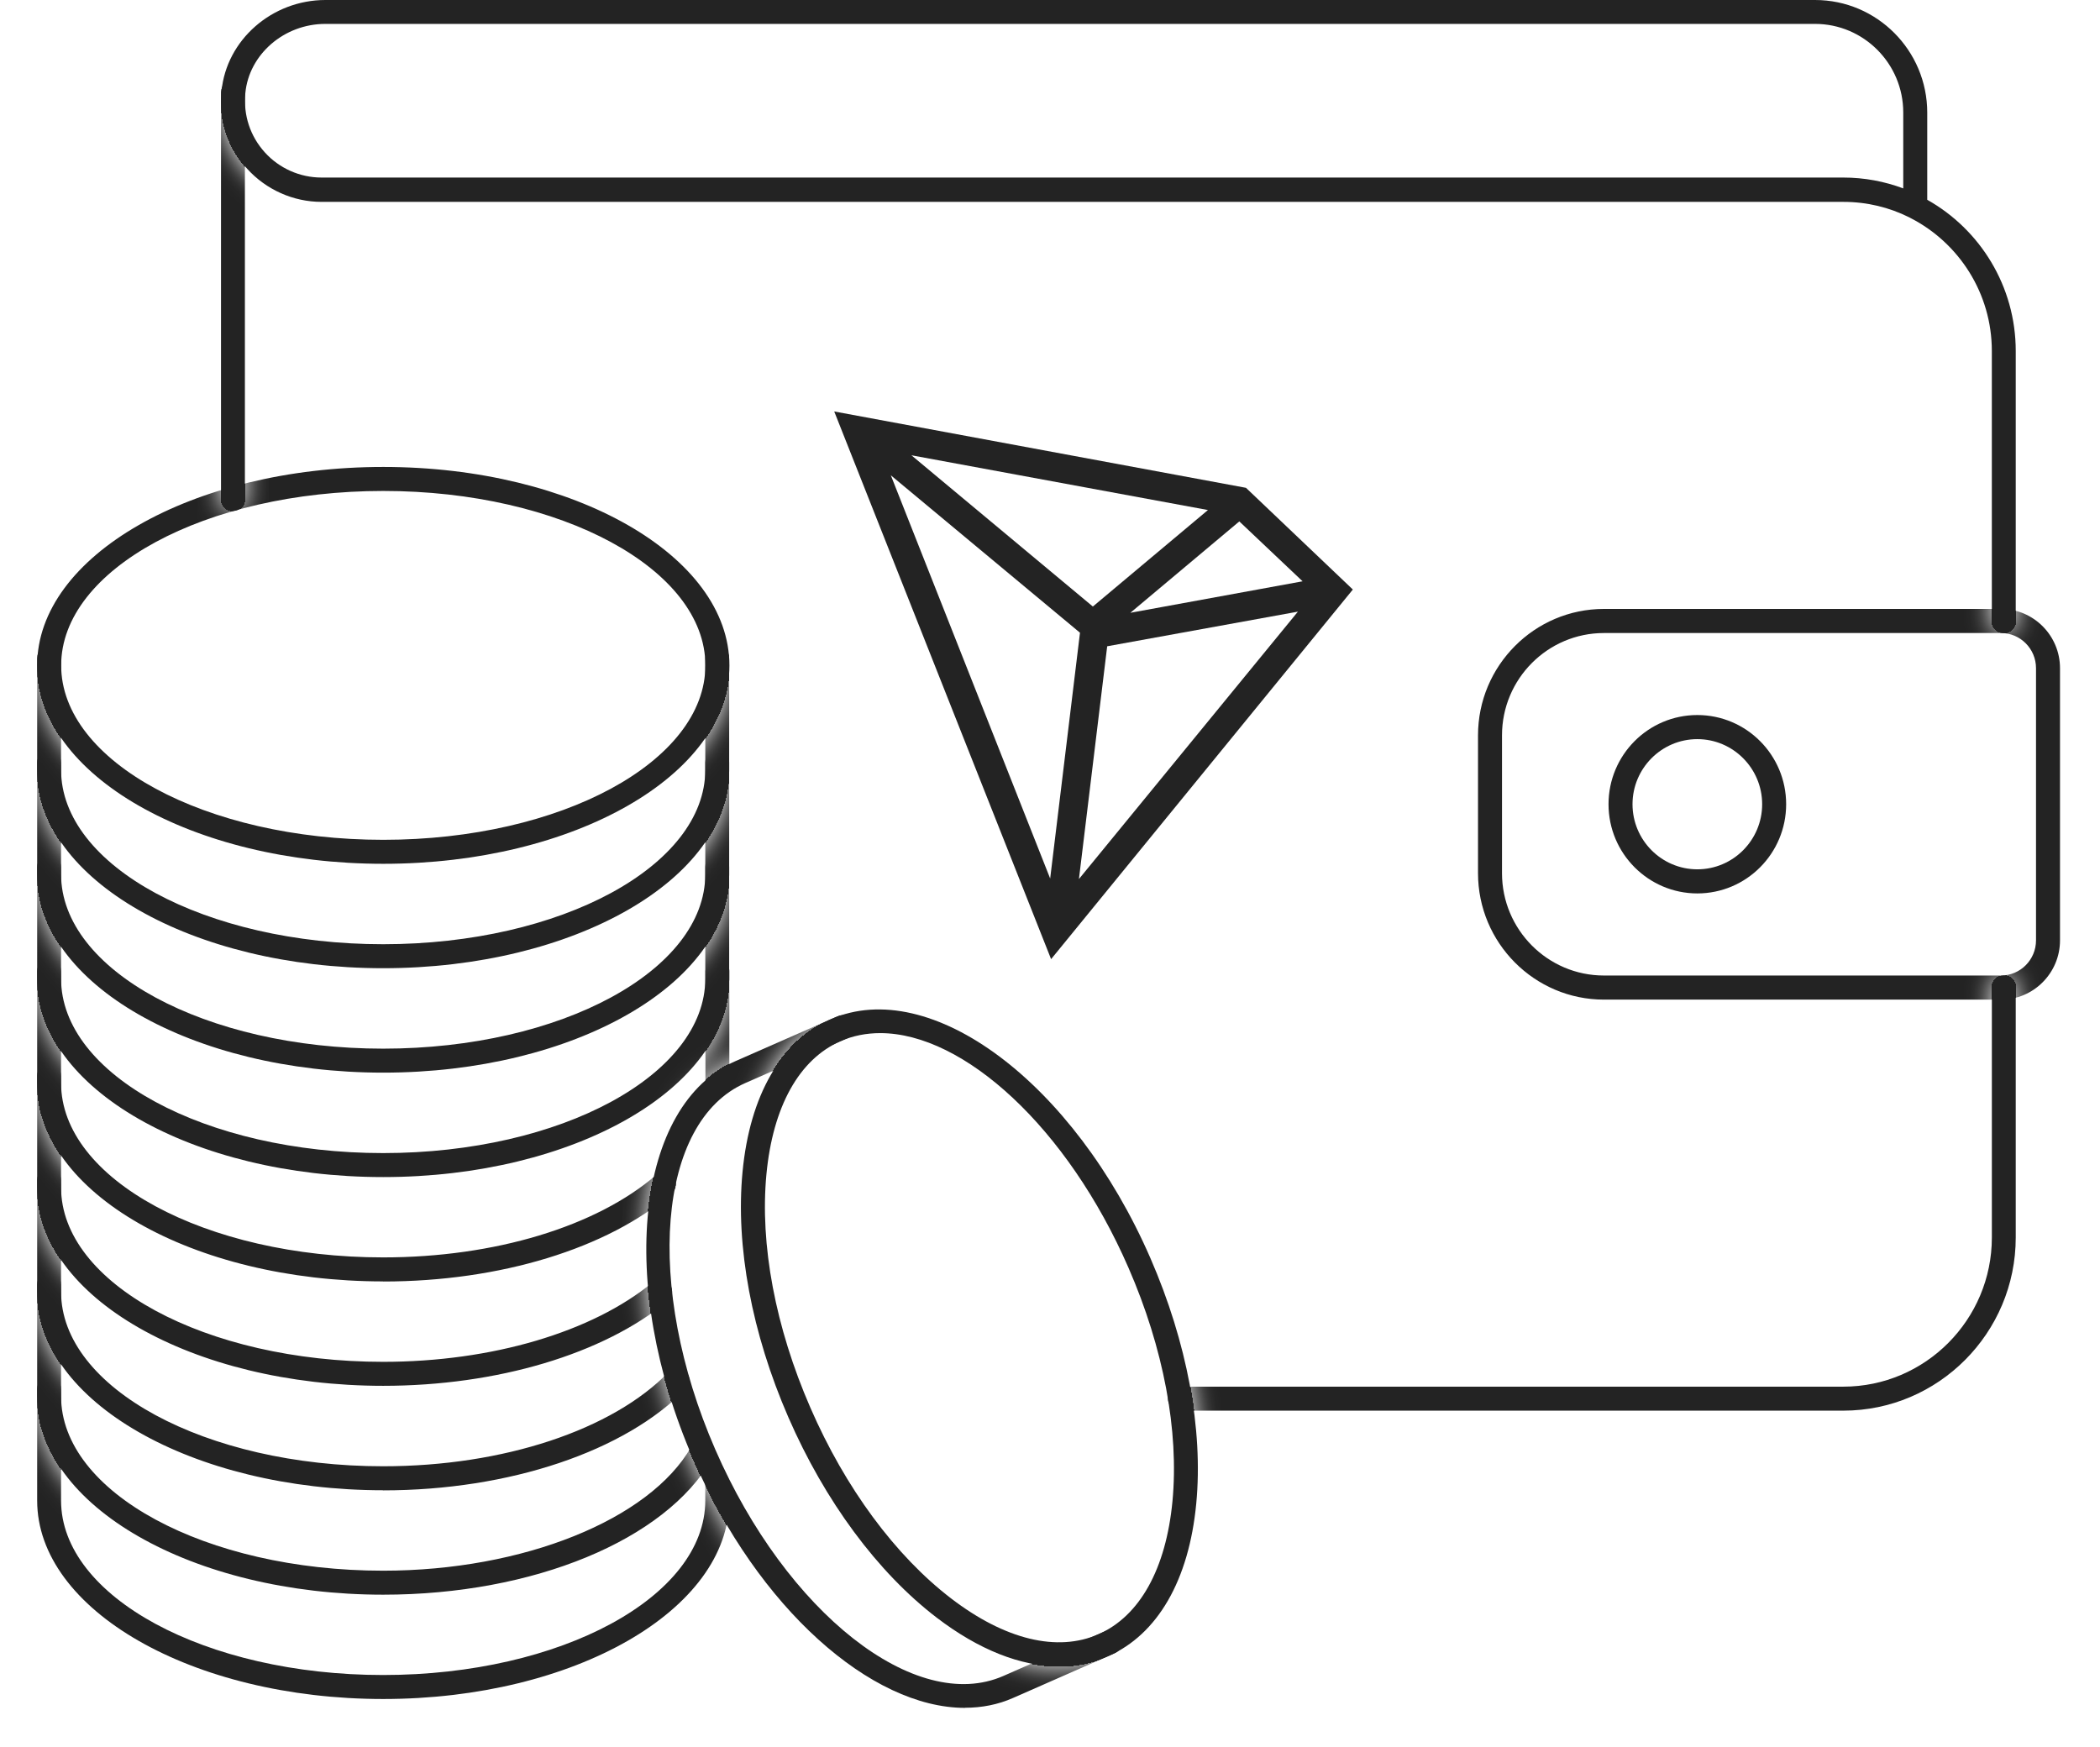
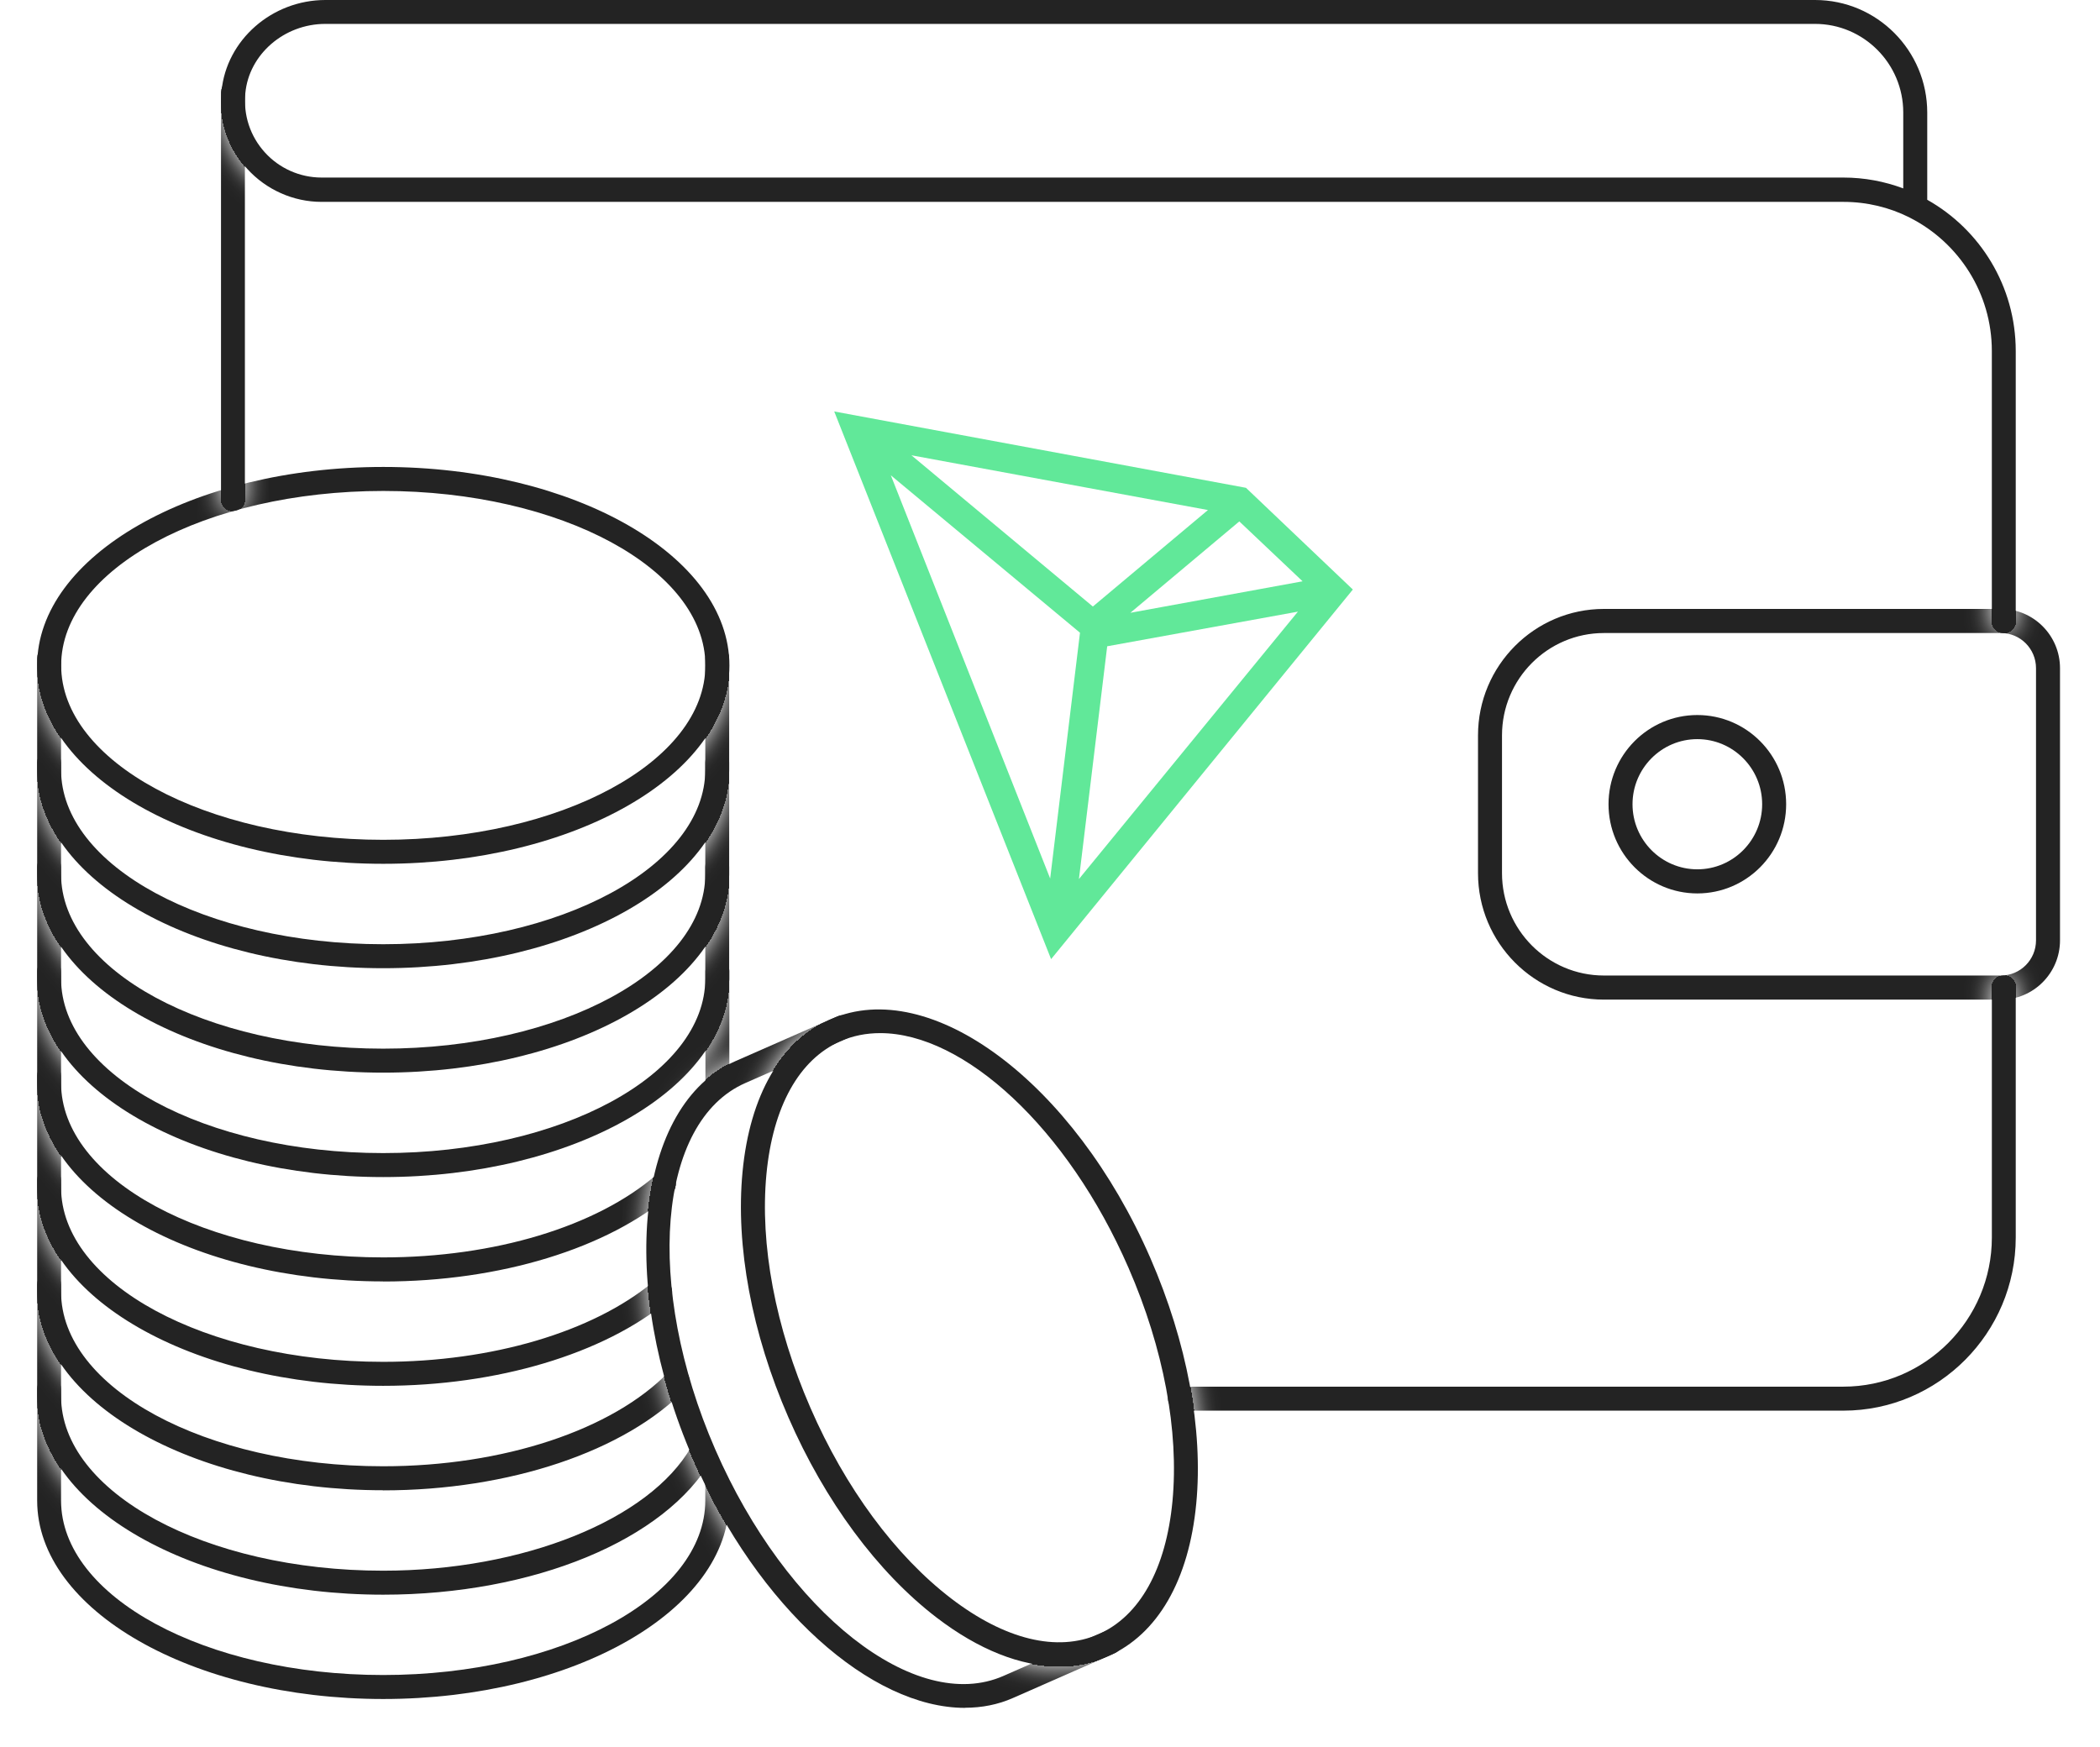
<svg xmlns="http://www.w3.org/2000/svg" width="113" height="94" viewBox="0 0 113 94" fill="none">
  <g filter="url(#filter0_d_483_359)">
    <path d="M20.624 91.433C10.356 91.433 2 86.644 2 80.755V74.736C2 74.377 2.291 74.091 2.643 74.091C2.995 74.091 3.286 74.383 3.286 74.736V80.755C3.286 85.931 11.06 90.142 20.618 90.142C30.176 90.142 37.951 85.931 37.951 80.755V79.789C37.951 79.43 38.242 79.144 38.594 79.144C38.946 79.144 39.236 79.436 39.236 79.789V80.755C39.236 86.644 30.88 91.433 20.613 91.433H20.624Z" fill="#232323" />
  </g>
  <g filter="url(#filter1_d_483_359)">
    <path d="M20.624 85.819C10.356 85.819 2 81.03 2 75.141V69.122C2 68.763 2.291 68.477 2.643 68.477C2.995 68.477 3.286 68.769 3.286 69.122V75.141C3.286 80.317 11.06 84.528 20.618 84.528C28.136 84.528 34.955 81.788 37.191 77.869C37.37 77.561 37.761 77.454 38.068 77.628C38.376 77.808 38.482 78.201 38.309 78.509C35.81 82.883 28.701 85.819 20.618 85.819H20.624Z" fill="#232323" />
  </g>
  <g filter="url(#filter2_d_483_359)">
    <path d="M20.624 80.199C10.356 80.199 2 75.41 2 69.521V63.502C2 63.143 2.291 62.857 2.643 62.857C2.995 62.857 3.286 63.149 3.286 63.502V69.521C3.286 74.697 11.06 78.908 20.618 78.908C27.074 78.908 32.96 76.96 35.989 73.827C36.235 73.574 36.643 73.563 36.9 73.816C37.157 74.063 37.163 74.472 36.911 74.731C33.647 78.105 27.404 80.205 20.613 80.205L20.624 80.199Z" fill="#232323" />
  </g>
  <g filter="url(#filter3_d_483_359)">
    <path d="M20.624 74.579C10.356 74.579 2 69.79 2 63.901V57.882C2 57.523 2.291 57.237 2.643 57.237C2.995 57.237 3.286 57.529 3.286 57.882V63.901C3.286 69.077 11.06 73.288 20.618 73.288C26.453 73.288 31.875 71.688 35.117 69.01C35.391 68.78 35.799 68.825 36.023 69.1C36.246 69.375 36.207 69.784 35.933 70.009C32.468 72.872 26.744 74.579 20.613 74.579H20.624Z" fill="#232323" />
  </g>
  <g filter="url(#filter4_d_483_359)">
    <path d="M20.624 68.96C10.356 68.96 2 64.171 2 58.281V52.263C2 51.904 2.291 51.617 2.643 51.617C2.995 51.617 3.286 51.909 3.286 52.263V58.281C3.286 63.458 11.06 67.668 20.618 67.668C26.599 67.668 32.088 66.012 35.307 63.233C35.575 62.997 35.983 63.031 36.218 63.3C36.453 63.57 36.419 63.98 36.151 64.216C32.708 67.191 26.901 68.965 20.624 68.965V68.96Z" fill="#232323" />
  </g>
  <g filter="url(#filter5_d_483_359)">
    <path d="M38.602 58.927C38.244 58.927 37.959 58.635 37.959 58.281V52.263C37.959 51.904 38.25 51.617 38.602 51.617C38.954 51.617 39.245 51.909 39.245 52.263V58.281C39.245 58.641 38.954 58.927 38.602 58.927Z" fill="#232323" />
  </g>
  <g filter="url(#filter6_d_483_359)">
    <path d="M20.624 63.345C10.356 63.345 2 58.556 2 52.667V46.648C2 46.289 2.291 46.003 2.643 46.003C2.995 46.003 3.286 46.295 3.286 46.648V52.667C3.286 57.843 11.06 62.054 20.618 62.054C30.176 62.054 37.951 57.843 37.951 52.667V46.648C37.951 46.289 38.242 46.003 38.594 46.003C38.946 46.003 39.236 46.295 39.236 46.648V52.667C39.236 58.556 30.88 63.345 20.613 63.345H20.624Z" fill="#232323" />
  </g>
  <g filter="url(#filter7_d_483_359)">
    <path d="M20.624 57.725C10.356 57.725 2 52.936 2 47.047V41.028C2 40.669 2.291 40.383 2.643 40.383C2.995 40.383 3.286 40.675 3.286 41.028V47.047C3.286 52.223 11.06 56.434 20.618 56.434C30.176 56.434 37.951 52.223 37.951 47.047V41.028C37.951 40.669 38.242 40.383 38.594 40.383C38.946 40.383 39.236 40.675 39.236 41.028V47.047C39.236 52.936 30.88 57.725 20.613 57.725H20.624Z" fill="#232323" />
  </g>
  <g filter="url(#filter8_d_483_359)">
    <path d="M20.624 52.105C10.356 52.105 2 47.317 2 41.427V35.409C2 35.05 2.291 34.763 2.643 34.763C2.995 34.763 3.286 35.055 3.286 35.409V41.427C3.286 46.604 11.06 50.814 20.618 50.814C30.176 50.814 37.951 46.604 37.951 41.427V35.409C37.951 35.05 38.242 34.763 38.594 34.763C38.946 34.763 39.236 35.055 39.236 35.409V41.427C39.236 47.317 30.88 52.105 20.613 52.105H20.624Z" fill="#232323" />
  </g>
  <g filter="url(#filter9_d_483_359)">
-     <path d="M20.624 46.486C10.356 46.486 2 41.697 2 35.808C2 29.918 10.356 25.129 20.624 25.129C30.892 25.129 39.248 29.918 39.248 35.808C39.248 41.697 30.892 46.486 20.624 46.486V46.486ZM20.624 26.421C11.066 26.421 3.291 30.631 3.291 35.808C3.291 40.984 11.066 45.195 20.624 45.195C30.182 45.195 37.956 40.984 37.956 35.808C37.956 30.631 30.182 26.421 20.624 26.421Z" fill="#232323" />
+     <path d="M20.624 46.486C10.356 46.486 2 41.697 2 35.808C2 29.918 10.356 25.129 20.624 25.129C30.892 25.129 39.248 29.918 39.248 35.808C39.248 41.697 30.892 46.486 20.624 46.486ZM20.624 26.421C11.066 26.421 3.291 30.631 3.291 35.808C3.291 40.984 11.066 45.195 20.624 45.195C30.182 45.195 37.956 40.984 37.956 35.808C37.956 30.631 30.182 26.421 20.624 26.421Z" fill="#232323" />
  </g>
  <g filter="url(#filter10_d_483_359)">
-     <path d="M107.673 53.795H86.305C82.571 53.795 79.531 50.741 79.531 46.991V39.574C79.531 35.824 82.571 32.77 86.305 32.77H107.673C109.423 32.77 110.848 34.201 110.848 35.959V50.606C110.848 52.363 109.423 53.795 107.673 53.795ZM86.305 34.067C83.281 34.067 80.822 36.537 80.822 39.574V46.991C80.822 50.028 83.281 52.498 86.305 52.498H107.673C108.713 52.498 109.557 51.65 109.557 50.606V35.959C109.557 34.914 108.713 34.067 107.673 34.067H86.305V34.067Z" fill="#232323" />
+     <path d="M107.673 53.795H86.305C82.571 53.795 79.531 50.741 79.531 46.991V39.574C79.531 35.824 82.571 32.77 86.305 32.77H107.673C109.423 32.77 110.848 34.201 110.848 35.959V50.606C110.848 52.363 109.423 53.795 107.673 53.795ZM86.305 34.067C83.281 34.067 80.822 36.537 80.822 39.574V46.991C80.822 50.028 83.281 52.498 86.305 52.498H107.673C108.713 52.498 109.557 51.65 109.557 50.606V35.959C109.557 34.914 108.713 34.067 107.673 34.067H86.305Z" fill="#232323" />
  </g>
  <g filter="url(#filter11_d_483_359)">
    <path d="M12.535 27.498C12.177 27.498 11.892 27.206 11.892 26.853V4.957C11.892 4.598 12.183 4.312 12.535 4.312C12.887 4.312 13.178 4.604 13.178 4.957V26.853C13.178 27.212 12.887 27.498 12.535 27.498Z" fill="#232323" />
  </g>
  <g filter="url(#filter12_d_483_359)">
-     <path d="M99.188 75.915H63.489C63.131 75.915 62.846 75.624 62.846 75.27C62.846 74.916 63.136 74.624 63.489 74.624H99.188C103.592 74.624 107.181 71.025 107.181 66.596V53.15C107.181 52.791 107.471 52.504 107.823 52.504C108.176 52.504 108.466 52.796 108.466 53.15V66.596C108.466 71.733 104.302 75.915 99.188 75.915V75.915Z" fill="#232323" />
+     <path d="M99.188 75.915H63.489C63.131 75.915 62.846 75.624 62.846 75.27C62.846 74.916 63.136 74.624 63.489 74.624H99.188C103.592 74.624 107.181 71.025 107.181 66.596V53.15C107.181 52.791 107.471 52.504 107.823 52.504C108.176 52.504 108.466 52.796 108.466 53.15V66.596C108.466 71.733 104.302 75.915 99.188 75.915Z" fill="#232323" />
  </g>
  <g filter="url(#filter13_d_483_359)">
    <path d="M91.333 48.08C88.701 48.08 86.554 45.93 86.554 43.28C86.554 40.63 88.695 38.48 91.333 38.48C93.971 38.48 96.112 40.63 96.112 43.28C96.112 45.93 93.971 48.08 91.333 48.08ZM91.333 39.777C89.41 39.777 87.845 41.349 87.845 43.28C87.845 45.211 89.41 46.783 91.333 46.783C93.256 46.783 94.821 45.211 94.821 43.28C94.821 41.349 93.256 39.777 91.333 39.777Z" fill="#232323" />
  </g>
  <g filter="url(#filter14_d_483_359)">
    <path d="M51.923 91.91C46.876 91.91 40.789 86.543 37.301 78.52C33.188 69.071 34.211 59.46 39.582 57.102L45.076 54.688C45.4 54.542 45.781 54.693 45.926 55.019C46.071 55.345 45.92 55.726 45.596 55.872L40.102 58.286C35.379 60.358 34.658 69.201 38.486 77.998C42.315 86.796 49.274 92.264 53.991 90.192L59.48 87.778C59.804 87.632 60.184 87.784 60.33 88.109C60.469 88.435 60.324 88.817 60 88.963L54.511 91.377C53.701 91.736 52.829 91.904 51.929 91.904L51.923 91.91Z" fill="#232323" />
  </g>
  <g filter="url(#filter15_d_483_359)">
-     <path d="M56.986 89.676C54.924 89.676 52.66 88.783 50.396 87.049C47.222 84.618 44.388 80.789 42.42 76.269C40.453 71.75 39.575 67.062 39.955 63.07C40.347 58.944 42.029 56.024 44.701 54.851C50.072 52.493 57.791 58.259 61.905 67.713C63.872 72.233 64.75 76.92 64.37 80.912C63.978 85.039 62.291 87.958 59.624 89.131C58.797 89.496 57.914 89.676 56.986 89.676V89.676ZM47.367 55.598C46.612 55.598 45.891 55.738 45.221 56.035C43.002 57.012 41.587 59.55 41.241 63.194C40.883 66.972 41.722 71.43 43.605 75.753C45.483 80.076 48.177 83.719 51.179 86.021C54.074 88.239 56.891 88.924 59.11 87.947C61.329 86.97 62.743 84.432 63.09 80.789C63.447 77.01 62.609 72.552 60.725 68.23C57.445 60.695 51.866 55.598 47.367 55.598Z" fill="#232323" />
+     <path d="M56.986 89.676C54.924 89.676 52.66 88.783 50.396 87.049C47.222 84.618 44.388 80.789 42.42 76.269C40.453 71.75 39.575 67.062 39.955 63.07C40.347 58.944 42.029 56.024 44.701 54.851C50.072 52.493 57.791 58.259 61.905 67.713C63.872 72.233 64.75 76.92 64.37 80.912C63.978 85.039 62.291 87.958 59.624 89.131C58.797 89.496 57.914 89.676 56.986 89.676ZM47.367 55.598C46.612 55.598 45.891 55.738 45.221 56.035C43.002 57.012 41.587 59.55 41.241 63.194C40.883 66.972 41.722 71.43 43.605 75.753C45.483 80.076 48.177 83.719 51.179 86.021C54.074 88.239 56.891 88.924 59.11 87.947C61.329 86.97 62.743 84.432 63.09 80.789C63.447 77.01 62.609 72.552 60.725 68.23C57.445 60.695 51.866 55.598 47.367 55.598Z" fill="#232323" />
  </g>
  <g filter="url(#filter16_d_483_359)">
-     <path d="M107.823 34.067C107.466 34.067 107.18 33.775 107.18 33.422V18.892C107.18 15.776 105.403 13.07 102.815 11.739C102.787 11.728 102.759 11.711 102.731 11.694C101.664 11.161 100.462 10.864 99.193 10.864H17.303C15.783 10.864 14.324 10.212 13.301 9.084C12.262 7.939 11.775 6.451 11.921 4.901C12.183 2.15 14.637 0 17.51 0H97.667C100.999 0 103.704 2.717 103.704 6.063V10.751C106.543 12.346 108.466 15.4 108.466 18.892V33.422C108.466 33.781 108.175 34.067 107.823 34.067V34.067ZM17.505 1.286C15.291 1.286 13.396 2.925 13.201 5.014C13.089 6.198 13.463 7.332 14.252 8.202C15.028 9.061 16.141 9.555 17.303 9.555H99.188C100.322 9.555 101.407 9.763 102.413 10.139V6.052C102.413 3.425 100.283 1.286 97.667 1.286H17.505Z" fill="#232323" />
+     <path d="M107.823 34.067C107.466 34.067 107.18 33.775 107.18 33.422V18.892C107.18 15.776 105.403 13.07 102.815 11.739C102.787 11.728 102.759 11.711 102.731 11.694C101.664 11.161 100.462 10.864 99.193 10.864H17.303C15.783 10.864 14.324 10.212 13.301 9.084C12.262 7.939 11.775 6.451 11.921 4.901C12.183 2.15 14.637 0 17.51 0H97.667C100.999 0 103.704 2.717 103.704 6.063V10.751C106.543 12.346 108.466 15.4 108.466 18.892V33.422C108.466 33.781 108.175 34.067 107.823 34.067ZM17.505 1.286C15.291 1.286 13.396 2.925 13.201 5.014C13.089 6.198 13.463 7.332 14.252 8.202C15.028 9.061 16.141 9.555 17.303 9.555H99.188C100.322 9.555 101.407 9.763 102.413 10.139V6.052C102.413 3.425 100.283 1.286 97.667 1.286H17.505Z" fill="#232323" />
  </g>
  <g filter="url(#filter17_d_483_359)">
-     <path d="M67.045 26.252L44.889 22.143L56.559 51.617L72.796 31.726L67.045 26.252ZM66.687 28.06L70.091 31.283L60.824 32.978L66.687 28.06ZM58.806 32.641L49.042 24.501L64.999 27.448L58.806 32.641ZM58.113 34.056L56.509 47.278L47.935 25.579L58.113 34.05V34.056ZM59.578 34.78L69.84 32.916L58.057 47.306L59.578 34.775V34.78Z" fill="#232323" />
+     <path d="M67.045 26.252L44.889 22.143L56.559 51.617L72.796 31.726L67.045 26.252ZM66.687 28.06L70.091 31.283L60.824 32.978L66.687 28.06ZM58.806 32.641L49.042 24.501L64.999 27.448L58.806 32.641ZM58.113 34.056L56.509 47.278L47.935 25.579L58.113 34.05V34.056ZM59.578 34.78L69.84 32.916L58.057 47.306L59.578 34.775V34.78Z" fill="#61E899" />
  </g>
  <defs>
    <filter id="filter0_d_483_359" x="0.74" y="72.831" width="39.757" height="19.863" filterUnits="userSpaceOnUse" color-interpolation-filters="sRGB">
      <feFlood flood-opacity="0" result="BackgroundImageFix" />
      <feColorMatrix in="SourceAlpha" type="matrix" values="0 0 0 0 0 0 0 0 0 0 0 0 0 0 0 0 0 0 127 0" result="hardAlpha" />
      <feOffset />
      <feGaussianBlur stdDeviation="0.63" />
      <feComposite in2="hardAlpha" operator="out" />
      <feColorMatrix type="matrix" values="0 0 0 0 1 0 0 0 0 1 0 0 0 0 1 0 0 0 1 0" />
      <feBlend mode="normal" in2="BackgroundImageFix" result="effect1_dropShadow_483_359" />
      <feBlend mode="normal" in="SourceGraphic" in2="effect1_dropShadow_483_359" result="shape" />
    </filter>
    <filter id="filter1_d_483_359" x="0.74" y="67.217" width="38.912" height="19.863" filterUnits="userSpaceOnUse" color-interpolation-filters="sRGB">
      <feFlood flood-opacity="0" result="BackgroundImageFix" />
      <feColorMatrix in="SourceAlpha" type="matrix" values="0 0 0 0 0 0 0 0 0 0 0 0 0 0 0 0 0 0 127 0" result="hardAlpha" />
      <feOffset />
      <feGaussianBlur stdDeviation="0.63" />
      <feComposite in2="hardAlpha" operator="out" />
      <feColorMatrix type="matrix" values="0 0 0 0 1 0 0 0 0 1 0 0 0 0 1 0 0 0 1 0" />
      <feBlend mode="normal" in2="BackgroundImageFix" result="effect1_dropShadow_483_359" />
      <feBlend mode="normal" in="SourceGraphic" in2="effect1_dropShadow_483_359" result="shape" />
    </filter>
    <filter id="filter2_d_483_359" x="0.74" y="61.597" width="37.617" height="19.868" filterUnits="userSpaceOnUse" color-interpolation-filters="sRGB">
      <feFlood flood-opacity="0" result="BackgroundImageFix" />
      <feColorMatrix in="SourceAlpha" type="matrix" values="0 0 0 0 0 0 0 0 0 0 0 0 0 0 0 0 0 0 127 0" result="hardAlpha" />
      <feOffset />
      <feGaussianBlur stdDeviation="0.63" />
      <feComposite in2="hardAlpha" operator="out" />
      <feColorMatrix type="matrix" values="0 0 0 0 1 0 0 0 0 1 0 0 0 0 1 0 0 0 1 0" />
      <feBlend mode="normal" in2="BackgroundImageFix" result="effect1_dropShadow_483_359" />
      <feBlend mode="normal" in="SourceGraphic" in2="effect1_dropShadow_483_359" result="shape" />
    </filter>
    <filter id="filter3_d_483_359" x="0.74" y="55.977" width="36.688" height="19.863" filterUnits="userSpaceOnUse" color-interpolation-filters="sRGB">
      <feFlood flood-opacity="0" result="BackgroundImageFix" />
      <feColorMatrix in="SourceAlpha" type="matrix" values="0 0 0 0 0 0 0 0 0 0 0 0 0 0 0 0 0 0 127 0" result="hardAlpha" />
      <feOffset />
      <feGaussianBlur stdDeviation="0.63" />
      <feComposite in2="hardAlpha" operator="out" />
      <feColorMatrix type="matrix" values="0 0 0 0 1 0 0 0 0 1 0 0 0 0 1 0 0 0 1 0" />
      <feBlend mode="normal" in2="BackgroundImageFix" result="effect1_dropShadow_483_359" />
      <feBlend mode="normal" in="SourceGraphic" in2="effect1_dropShadow_483_359" result="shape" />
    </filter>
    <filter id="filter4_d_483_359" x="0.74" y="50.357" width="36.895" height="19.868" filterUnits="userSpaceOnUse" color-interpolation-filters="sRGB">
      <feFlood flood-opacity="0" result="BackgroundImageFix" />
      <feColorMatrix in="SourceAlpha" type="matrix" values="0 0 0 0 0 0 0 0 0 0 0 0 0 0 0 0 0 0 127 0" result="hardAlpha" />
      <feOffset />
      <feGaussianBlur stdDeviation="0.63" />
      <feComposite in2="hardAlpha" operator="out" />
      <feColorMatrix type="matrix" values="0 0 0 0 1 0 0 0 0 1 0 0 0 0 1 0 0 0 1 0" />
      <feBlend mode="normal" in2="BackgroundImageFix" result="effect1_dropShadow_483_359" />
      <feBlend mode="normal" in="SourceGraphic" in2="effect1_dropShadow_483_359" result="shape" />
    </filter>
    <filter id="filter5_d_483_359" x="36.699" y="50.357" width="3.806" height="9.83" filterUnits="userSpaceOnUse" color-interpolation-filters="sRGB">
      <feFlood flood-opacity="0" result="BackgroundImageFix" />
      <feColorMatrix in="SourceAlpha" type="matrix" values="0 0 0 0 0 0 0 0 0 0 0 0 0 0 0 0 0 0 127 0" result="hardAlpha" />
      <feOffset />
      <feGaussianBlur stdDeviation="0.63" />
      <feComposite in2="hardAlpha" operator="out" />
      <feColorMatrix type="matrix" values="0 0 0 0 1 0 0 0 0 1 0 0 0 0 1 0 0 0 1 0" />
      <feBlend mode="normal" in2="BackgroundImageFix" result="effect1_dropShadow_483_359" />
      <feBlend mode="normal" in="SourceGraphic" in2="effect1_dropShadow_483_359" result="shape" />
    </filter>
    <filter id="filter6_d_483_359" x="0.74" y="44.743" width="39.757" height="19.863" filterUnits="userSpaceOnUse" color-interpolation-filters="sRGB">
      <feFlood flood-opacity="0" result="BackgroundImageFix" />
      <feColorMatrix in="SourceAlpha" type="matrix" values="0 0 0 0 0 0 0 0 0 0 0 0 0 0 0 0 0 0 127 0" result="hardAlpha" />
      <feOffset />
      <feGaussianBlur stdDeviation="0.63" />
      <feComposite in2="hardAlpha" operator="out" />
      <feColorMatrix type="matrix" values="0 0 0 0 1 0 0 0 0 1 0 0 0 0 1 0 0 0 1 0" />
      <feBlend mode="normal" in2="BackgroundImageFix" result="effect1_dropShadow_483_359" />
      <feBlend mode="normal" in="SourceGraphic" in2="effect1_dropShadow_483_359" result="shape" />
    </filter>
    <filter id="filter7_d_483_359" x="0.74" y="39.123" width="39.757" height="19.863" filterUnits="userSpaceOnUse" color-interpolation-filters="sRGB">
      <feFlood flood-opacity="0" result="BackgroundImageFix" />
      <feColorMatrix in="SourceAlpha" type="matrix" values="0 0 0 0 0 0 0 0 0 0 0 0 0 0 0 0 0 0 127 0" result="hardAlpha" />
      <feOffset />
      <feGaussianBlur stdDeviation="0.63" />
      <feComposite in2="hardAlpha" operator="out" />
      <feColorMatrix type="matrix" values="0 0 0 0 1 0 0 0 0 1 0 0 0 0 1 0 0 0 1 0" />
      <feBlend mode="normal" in2="BackgroundImageFix" result="effect1_dropShadow_483_359" />
      <feBlend mode="normal" in="SourceGraphic" in2="effect1_dropShadow_483_359" result="shape" />
    </filter>
    <filter id="filter8_d_483_359" x="0.74" y="33.503" width="39.757" height="19.863" filterUnits="userSpaceOnUse" color-interpolation-filters="sRGB">
      <feFlood flood-opacity="0" result="BackgroundImageFix" />
      <feColorMatrix in="SourceAlpha" type="matrix" values="0 0 0 0 0 0 0 0 0 0 0 0 0 0 0 0 0 0 127 0" result="hardAlpha" />
      <feOffset />
      <feGaussianBlur stdDeviation="0.63" />
      <feComposite in2="hardAlpha" operator="out" />
      <feColorMatrix type="matrix" values="0 0 0 0 1 0 0 0 0 1 0 0 0 0 1 0 0 0 1 0" />
      <feBlend mode="normal" in2="BackgroundImageFix" result="effect1_dropShadow_483_359" />
      <feBlend mode="normal" in="SourceGraphic" in2="effect1_dropShadow_483_359" result="shape" />
    </filter>
    <filter id="filter9_d_483_359" x="0.74" y="23.869" width="39.768" height="23.877" filterUnits="userSpaceOnUse" color-interpolation-filters="sRGB">
      <feFlood flood-opacity="0" result="BackgroundImageFix" />
      <feColorMatrix in="SourceAlpha" type="matrix" values="0 0 0 0 0 0 0 0 0 0 0 0 0 0 0 0 0 0 127 0" result="hardAlpha" />
      <feOffset />
      <feGaussianBlur stdDeviation="0.63" />
      <feComposite in2="hardAlpha" operator="out" />
      <feColorMatrix type="matrix" values="0 0 0 0 1 0 0 0 0 1 0 0 0 0 1 0 0 0 1 0" />
      <feBlend mode="normal" in2="BackgroundImageFix" result="effect1_dropShadow_483_359" />
      <feBlend mode="normal" in="SourceGraphic" in2="effect1_dropShadow_483_359" result="shape" />
    </filter>
    <filter id="filter10_d_483_359" x="78.271" y="31.51" width="33.838" height="23.546" filterUnits="userSpaceOnUse" color-interpolation-filters="sRGB">
      <feFlood flood-opacity="0" result="BackgroundImageFix" />
      <feColorMatrix in="SourceAlpha" type="matrix" values="0 0 0 0 0 0 0 0 0 0 0 0 0 0 0 0 0 0 127 0" result="hardAlpha" />
      <feOffset />
      <feGaussianBlur stdDeviation="0.63" />
      <feComposite in2="hardAlpha" operator="out" />
      <feColorMatrix type="matrix" values="0 0 0 0 1 0 0 0 0 1 0 0 0 0 1 0 0 0 1 0" />
      <feBlend mode="normal" in2="BackgroundImageFix" result="effect1_dropShadow_483_359" />
      <feBlend mode="normal" in="SourceGraphic" in2="effect1_dropShadow_483_359" result="shape" />
    </filter>
    <filter id="filter11_d_483_359" x="10.632" y="3.052" width="3.806" height="25.707" filterUnits="userSpaceOnUse" color-interpolation-filters="sRGB">
      <feFlood flood-opacity="0" result="BackgroundImageFix" />
      <feColorMatrix in="SourceAlpha" type="matrix" values="0 0 0 0 0 0 0 0 0 0 0 0 0 0 0 0 0 0 127 0" result="hardAlpha" />
      <feOffset />
      <feGaussianBlur stdDeviation="0.63" />
      <feComposite in2="hardAlpha" operator="out" />
      <feColorMatrix type="matrix" values="0 0 0 0 1 0 0 0 0 1 0 0 0 0 1 0 0 0 1 0" />
      <feBlend mode="normal" in2="BackgroundImageFix" result="effect1_dropShadow_483_359" />
      <feBlend mode="normal" in="SourceGraphic" in2="effect1_dropShadow_483_359" result="shape" />
    </filter>
    <filter id="filter12_d_483_359" x="61.586" y="51.244" width="48.141" height="25.932" filterUnits="userSpaceOnUse" color-interpolation-filters="sRGB">
      <feFlood flood-opacity="0" result="BackgroundImageFix" />
      <feColorMatrix in="SourceAlpha" type="matrix" values="0 0 0 0 0 0 0 0 0 0 0 0 0 0 0 0 0 0 127 0" result="hardAlpha" />
      <feOffset />
      <feGaussianBlur stdDeviation="0.63" />
      <feComposite in2="hardAlpha" operator="out" />
      <feColorMatrix type="matrix" values="0 0 0 0 1 0 0 0 0 1 0 0 0 0 1 0 0 0 1 0" />
      <feBlend mode="normal" in2="BackgroundImageFix" result="effect1_dropShadow_483_359" />
      <feBlend mode="normal" in="SourceGraphic" in2="effect1_dropShadow_483_359" result="shape" />
    </filter>
    <filter id="filter13_d_483_359" x="85.294" y="37.22" width="12.078" height="12.12" filterUnits="userSpaceOnUse" color-interpolation-filters="sRGB">
      <feFlood flood-opacity="0" result="BackgroundImageFix" />
      <feColorMatrix in="SourceAlpha" type="matrix" values="0 0 0 0 0 0 0 0 0 0 0 0 0 0 0 0 0 0 127 0" result="hardAlpha" />
      <feOffset />
      <feGaussianBlur stdDeviation="0.63" />
      <feComposite in2="hardAlpha" operator="out" />
      <feColorMatrix type="matrix" values="0 0 0 0 1 0 0 0 0 1 0 0 0 0 1 0 0 0 1 0" />
      <feBlend mode="normal" in2="BackgroundImageFix" result="effect1_dropShadow_483_359" />
      <feBlend mode="normal" in="SourceGraphic" in2="effect1_dropShadow_483_359" result="shape" />
    </filter>
    <filter id="filter14_d_483_359" x="33.517" y="53.372" width="28.126" height="39.798" filterUnits="userSpaceOnUse" color-interpolation-filters="sRGB">
      <feFlood flood-opacity="0" result="BackgroundImageFix" />
      <feColorMatrix in="SourceAlpha" type="matrix" values="0 0 0 0 0 0 0 0 0 0 0 0 0 0 0 0 0 0 127 0" result="hardAlpha" />
      <feOffset />
      <feGaussianBlur stdDeviation="0.63" />
      <feComposite in2="hardAlpha" operator="out" />
      <feColorMatrix type="matrix" values="0 0 0 0 1 0 0 0 0 1 0 0 0 0 1 0 0 0 1 0" />
      <feBlend mode="normal" in2="BackgroundImageFix" result="effect1_dropShadow_483_359" />
      <feBlend mode="normal" in="SourceGraphic" in2="effect1_dropShadow_483_359" result="shape" />
    </filter>
    <filter id="filter15_d_483_359" x="38.609" y="53.063" width="27.108" height="37.873" filterUnits="userSpaceOnUse" color-interpolation-filters="sRGB">
      <feFlood flood-opacity="0" result="BackgroundImageFix" />
      <feColorMatrix in="SourceAlpha" type="matrix" values="0 0 0 0 0 0 0 0 0 0 0 0 0 0 0 0 0 0 127 0" result="hardAlpha" />
      <feOffset />
      <feGaussianBlur stdDeviation="0.63" />
      <feComposite in2="hardAlpha" operator="out" />
      <feColorMatrix type="matrix" values="0 0 0 0 1 0 0 0 0 1 0 0 0 0 1 0 0 0 1 0" />
      <feBlend mode="normal" in2="BackgroundImageFix" result="effect1_dropShadow_483_359" />
      <feBlend mode="normal" in="SourceGraphic" in2="effect1_dropShadow_483_359" result="shape" />
    </filter>
    <filter id="filter16_d_483_359" x="10.635" y="-1.26" width="99.091" height="36.587" filterUnits="userSpaceOnUse" color-interpolation-filters="sRGB">
      <feFlood flood-opacity="0" result="BackgroundImageFix" />
      <feColorMatrix in="SourceAlpha" type="matrix" values="0 0 0 0 0 0 0 0 0 0 0 0 0 0 0 0 0 0 127 0" result="hardAlpha" />
      <feOffset />
      <feGaussianBlur stdDeviation="0.63" />
      <feComposite in2="hardAlpha" operator="out" />
      <feColorMatrix type="matrix" values="0 0 0 0 1 0 0 0 0 1 0 0 0 0 1 0 0 0 1 0" />
      <feBlend mode="normal" in2="BackgroundImageFix" result="effect1_dropShadow_483_359" />
      <feBlend mode="normal" in="SourceGraphic" in2="effect1_dropShadow_483_359" result="shape" />
    </filter>
    <filter id="filter17_d_483_359" x="44.372" y="21.626" width="28.942" height="30.509" filterUnits="userSpaceOnUse" color-interpolation-filters="sRGB">
      <feFlood flood-opacity="0" result="BackgroundImageFix" />
      <feColorMatrix in="SourceAlpha" type="matrix" values="0 0 0 0 0 0 0 0 0 0 0 0 0 0 0 0 0 0 127 0" result="hardAlpha" />
      <feOffset />
      <feGaussianBlur stdDeviation="0.259" />
      <feComposite in2="hardAlpha" operator="out" />
      <feColorMatrix type="matrix" values="0 0 0 0 1 0 0 0 0 1 0 0 0 0 1 0 0 0 1 0" />
      <feBlend mode="normal" in2="BackgroundImageFix" result="effect1_dropShadow_483_359" />
      <feBlend mode="normal" in="SourceGraphic" in2="effect1_dropShadow_483_359" result="shape" />
    </filter>
  </defs>
</svg>
